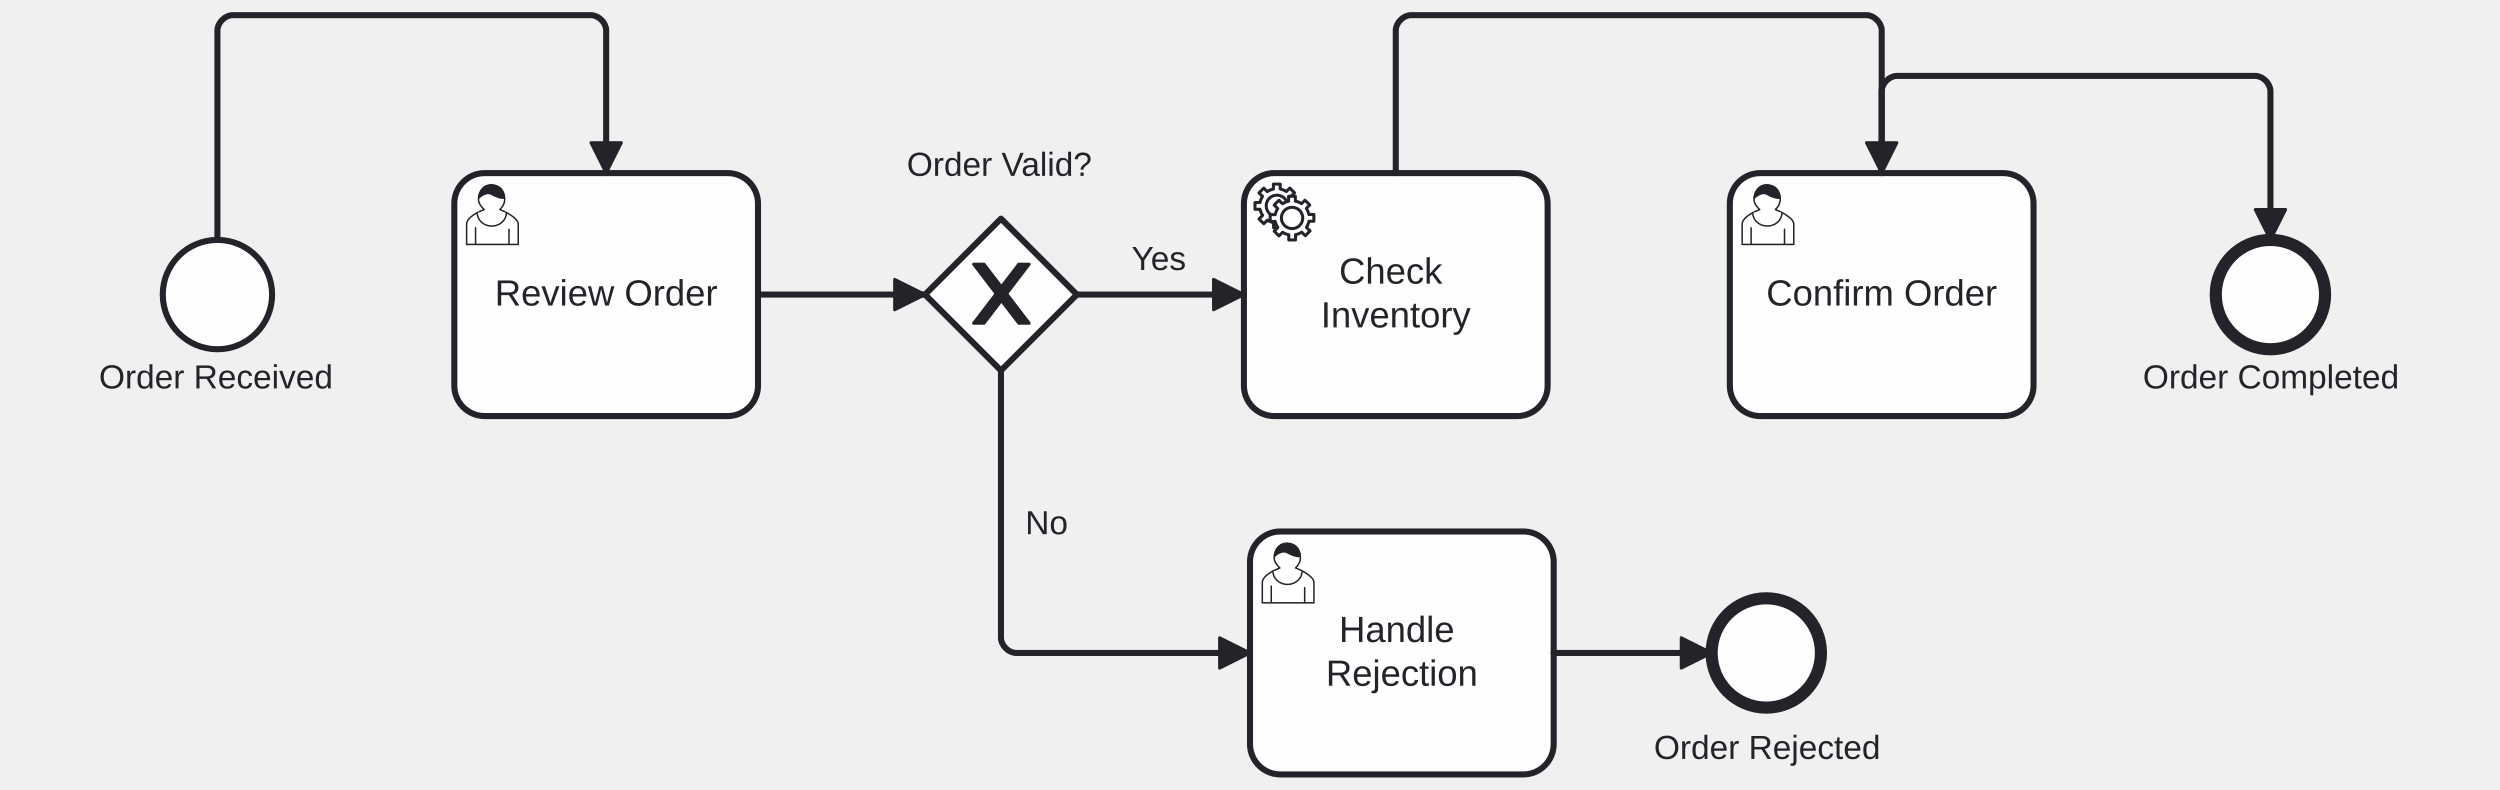
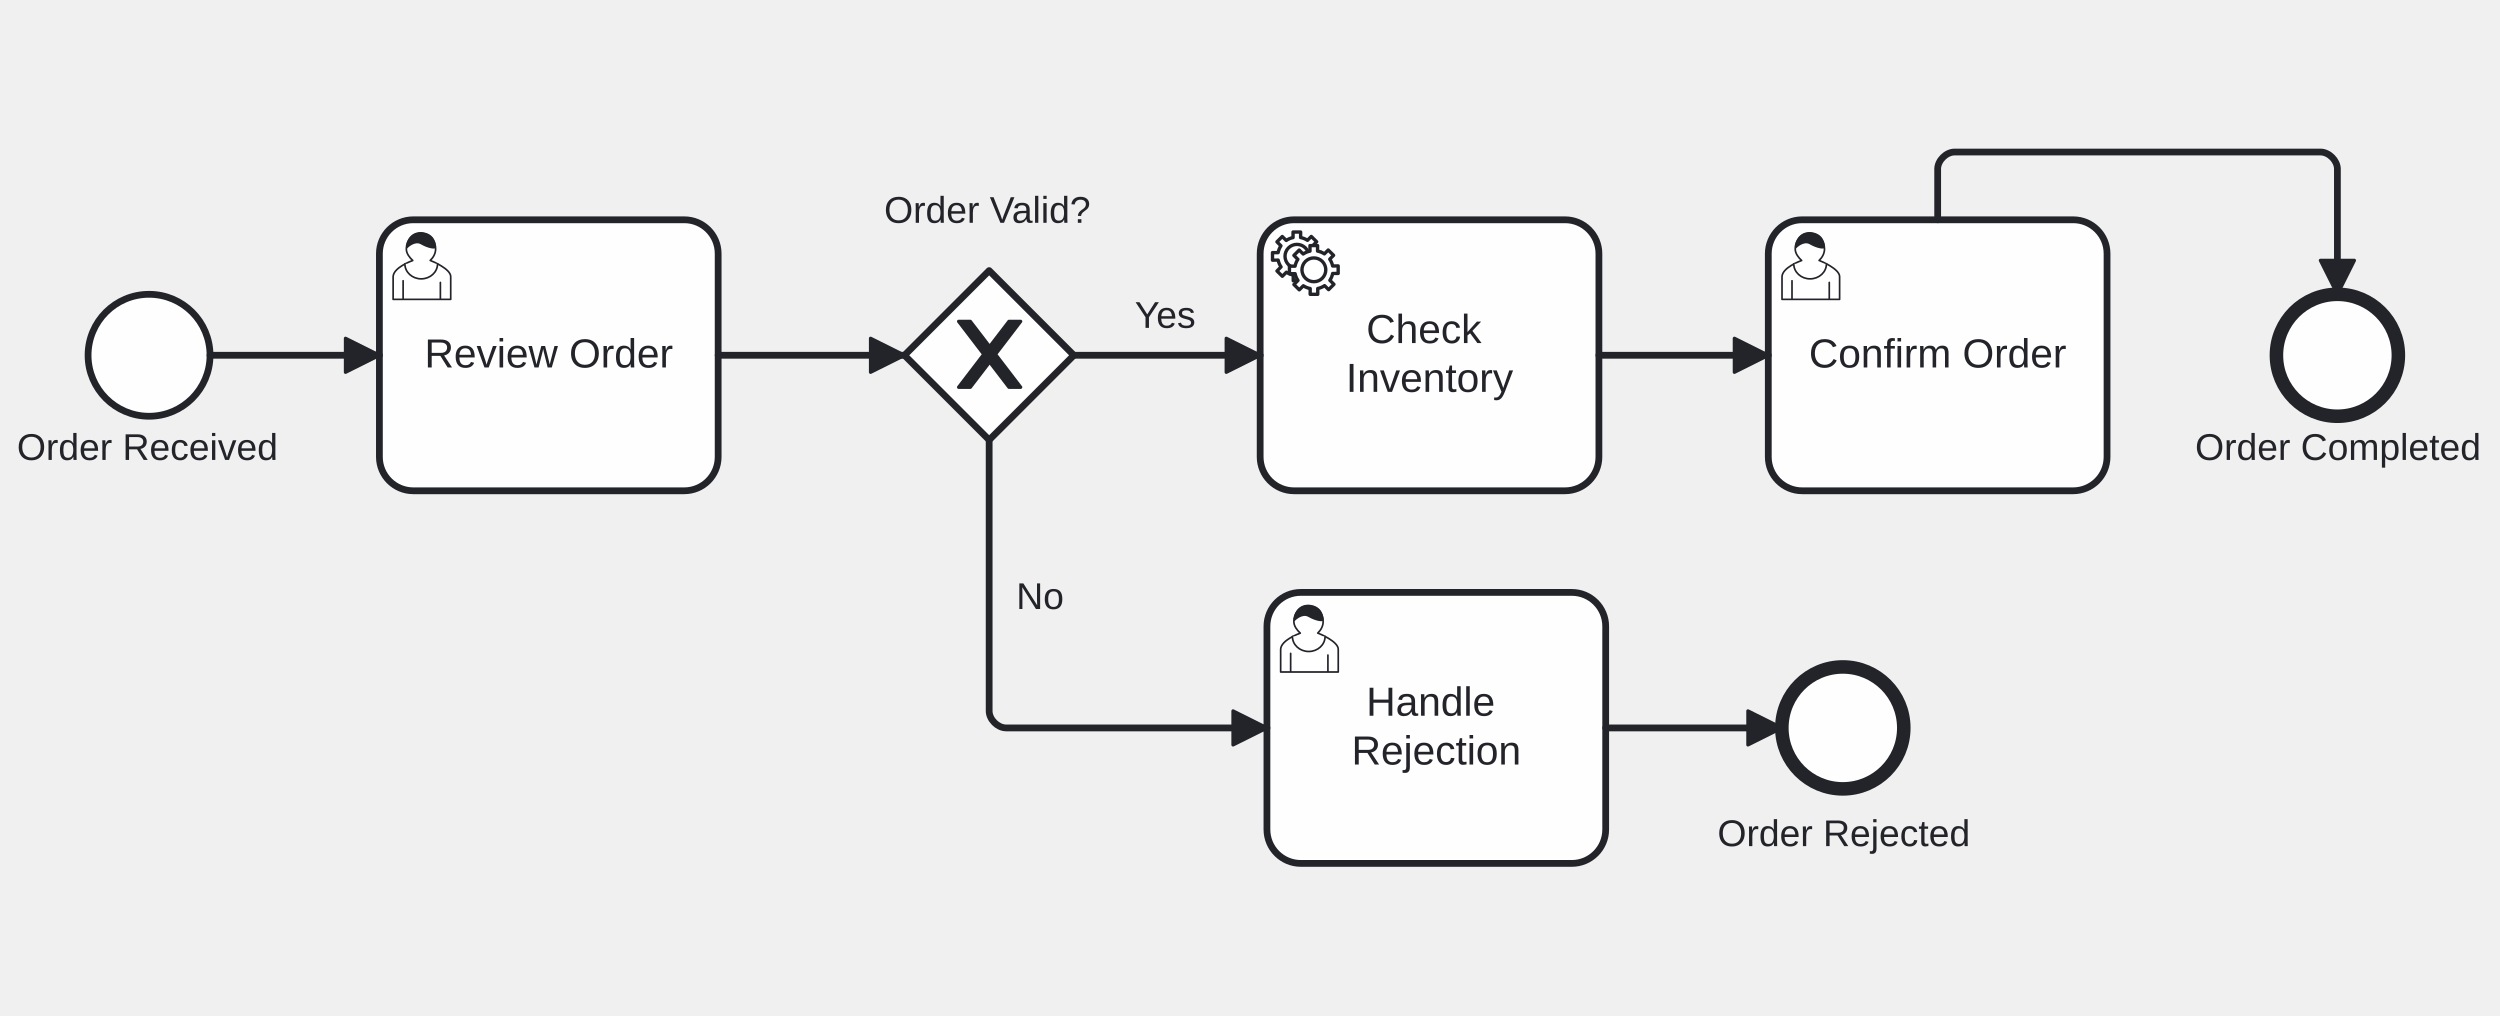
- <svg xmlns="http://www.w3.org/2000/svg" width="934" height="295" viewBox="166 35 768 260" version="1.1">
-   <g class="djs-group">
-     <g class="djs-element djs-shape" data-element-id="StartEvent_OrderReceived" style="display: block;" transform="translate(192, 114)">
+ <svg xmlns="http://www.w3.org/2000/svg" width="874" height="355" viewBox="136 135 738 220" version="1.1">
+   <g class="djs-group">
+     <g class="djs-element djs-shape" data-element-id="StartEvent_OrderReceived" style="display: block;" transform="translate(162, 182)">
      <g class="djs-visual">
        <circle cx="18" cy="18" r="18" style="stroke-linecap: round; stroke-linejoin: round; stroke: hsl(225, 10%, 15%); stroke-width: 2px; fill: white; fill-opacity: 0.95;" />
      </g>
      <rect style="fill: none; stroke-opacity: 0; stroke: white; stroke-width: 15px;" class="djs-hit djs-hit-all" x="0" y="0" width="36" height="36" />
      <circle cx="18" cy="18" r="23" style="fill: none;" class="djs-outline" />
    </g>
  </g>
  <g class="djs-group">
-     <g class="djs-element djs-shape" data-element-id="UserTask_ReviewOrder" style="display: block;" transform="translate(288, 92)">
+     <g class="djs-element djs-shape" data-element-id="UserTask_ReviewOrder" style="display: block;" transform="translate(248, 160)">
      <g class="djs-visual">
        <rect x="0" y="0" width="100" height="80" rx="10" ry="10" style="stroke-linecap: round; stroke-linejoin: round; stroke: hsl(225, 10%, 15%); stroke-width: 2px; fill: white; fill-opacity: 0.95;" />
        <text style="font-family: Arial, sans-serif; font-size: 12px; font-weight: normal; fill: hsl(225, 10%, 15%);" lineHeight="1.2" class="djs-label">
          <tspan x="13.328" y="43.6">Review Order</tspan>
        </text>
        <path style="fill: white; stroke-linecap: round; stroke-linejoin: round; stroke: hsl(225, 10%, 15%); stroke-width: 0.5px;" d="m 15,12 c 0.909,-0.845 1.594,-2.049 1.594,-3.385 0,-2.554 -1.805,-4.622 -4.357,-4.622 -2.552,0 -4.288,2.068 -4.288,4.622 0,1.348 0.974,2.562 1.896,3.405 -0.529,0.187 -5.669,2.097 -5.794,4.756 v 6.718 h 17 v -6.718 c 0,-2.298 -5.528,-4.595 -6.051,-4.776 zm -8,6 l 0,5.5 m 11,0 l 0,-5" />
        <path style="fill: white; stroke-linecap: round; stroke-linejoin: round; stroke: hsl(225, 10%, 15%); stroke-width: 0.5px;" d="m 15,12 m 2.162,1.009 c 0,2.447 -2.158,4.431 -4.821,4.431 -2.665,0 -4.822,-1.981 -4.822,-4.431 " />
        <path style="fill: hsl(225, 10%, 15%); stroke-linecap: round; stroke-linejoin: round; stroke: hsl(225, 10%, 15%); stroke-width: 0.5px;" d="m 15,12 m -6.9,-3.80 c 0,0 2.251,-2.358 4.274,-1.177 2.024,1.181 4.221,1.537 4.124,0.965 -0.098,-0.57 -0.117,-3.791 -4.191,-4.136 -3.575,0.001 -4.208,3.367 -4.207,4.348 z" />
      </g>
      <rect style="fill: none; stroke-opacity: 0; stroke: white; stroke-width: 15px;" class="djs-hit djs-hit-all" x="0" y="0" width="100" height="80" />
      <rect x="-5" y="-5" rx="14" width="110" height="90" style="fill: none;" class="djs-outline" />
    </g>
  </g>
  <g class="djs-group">
-     <g class="djs-element djs-shape" data-element-id="ServiceTask_CheckInventory" style="display: block;" transform="translate(548, 92)">
+     <g class="djs-element djs-shape" data-element-id="ServiceTask_CheckInventory" style="display: block;" transform="translate(508, 160)">
      <g class="djs-visual">
        <rect x="0" y="0" width="100" height="80" rx="10" ry="10" style="stroke-linecap: round; stroke-linejoin: round; stroke: hsl(225, 10%, 15%); stroke-width: 2px; fill: white; fill-opacity: 0.95;" />
        <text style="font-family: Arial, sans-serif; font-size: 12px; font-weight: normal; fill: hsl(225, 10%, 15%);" lineHeight="1.2" class="djs-label">
          <tspan x="31.328" y="36.4">Check </tspan>
          <tspan x="25.322" y="50.8">Inventory</tspan>
        </text>
        <circle cx="5" cy="5" r="5" style="stroke-linecap: round; stroke-linejoin: round; stroke: none; stroke-width: 2px; fill: white;" transform="translate(6, 6)" />
        <path style="fill: white; stroke-linecap: round; stroke-linejoin: round; stroke: hsl(225, 10%, 15%); stroke-width: 1px;" d="m 12,18 v -1.713 c 0.352,-0.07 0.704,-0.178 1.048,-0.321 0.344,-0.145 0.666,-0.321 0.966,-0.521 l 1.194,1.18 1.567,-1.577 -1.195,-1.18 c 0.403,-0.614 0.683,-1.299 0.825,-2.018 l 1.622,-0.01 v -2.22 l -1.637,0.01 c -0.073,-0.352 -0.178,-0.7 -0.324,-1.044 -0.145,-0.344 -0.321,-0.664 -0.523,-0.962 l 1.131,-1.136 -1.583,-1.563 -1.13,1.136 c -0.614,-0.401 -1.303,-0.681 -2.023,-0.822 l 0.009,-1.619 h -2.241 l 0.004,1.631 c -0.354,0.074 -0.705,0.18 -1.05,0.324 -0.344,0.144 -0.665,0.321 -0.964,0.52 l -1.17,-1.158 -1.567,1.579 1.168,1.157 c -0.403,0.613 -0.683,1.298 -0.825,2.017 l -1.659,0.003 v 2.222 l 1.672,-0.006 c 0.073,0.351 0.18,0.702 0.324,1.045 0.145,0.344 0.321,0.664 0.523,0.961 l -1.199,1.197 1.584,1.56 1.196,-1.193 c 0.614,0.403 1.303,0.682 2.023,0.823 l 7.19e-4,1.699 h 2.227 z m 0.221,-3.996 c -1.789,0.75 -3.858,-0.093 -4.61,-1.874 -0.752,-1.783 0.091,-3.846 1.88,-4.596 1.788,-0.749 3.857,0.093 4.609,1.874 0.752,1.782 -0.091,3.846 -1.88,4.596 z" />
        <circle cx="5" cy="5" r="5" style="stroke-linecap: round; stroke-linejoin: round; stroke: none; stroke-width: 2px; fill: white;" transform="translate(11, 10)" />
        <path style="fill: white; stroke-linecap: round; stroke-linejoin: round; stroke: hsl(225, 10%, 15%); stroke-width: 1px;" d="m 17,22 v -1.713 c 0.352,-0.07 0.704,-0.178 1.048,-0.321 0.344,-0.145 0.666,-0.321 0.966,-0.521 l 1.194,1.18 1.567,-1.577 -1.195,-1.18 c 0.403,-0.614 0.683,-1.299 0.825,-2.018 l 1.622,-0.01 v -2.22 l -1.637,0.01 c -0.073,-0.352 -0.178,-0.7 -0.324,-1.044 -0.145,-0.344 -0.321,-0.664 -0.523,-0.962 l 1.131,-1.136 -1.583,-1.563 -1.13,1.136 c -0.614,-0.401 -1.303,-0.681 -2.023,-0.822 l 0.009,-1.619 h -2.241 l 0.004,1.631 c -0.354,0.074 -0.705,0.18 -1.05,0.324 -0.344,0.144 -0.665,0.321 -0.964,0.52 l -1.17,-1.158 -1.567,1.579 1.168,1.157 c -0.403,0.613 -0.683,1.298 -0.825,2.017 l -1.659,0.003 v 2.222 l 1.672,-0.006 c 0.073,0.351 0.18,0.702 0.324,1.045 0.145,0.344 0.321,0.664 0.523,0.961 l -1.199,1.197 1.584,1.56 1.196,-1.193 c 0.614,0.403 1.303,0.682 2.023,0.823 l 7.19e-4,1.699 h 2.227 z m 0.221,-3.996 c -1.789,0.75 -3.858,-0.093 -4.61,-1.874 -0.752,-1.783 0.091,-3.846 1.88,-4.596 1.788,-0.749 3.857,0.093 4.609,1.874 0.752,1.782 -0.091,3.846 -1.88,4.596 z" />
      </g>
      <rect style="fill: none; stroke-opacity: 0; stroke: white; stroke-width: 15px;" class="djs-hit djs-hit-all" x="0" y="0" width="100" height="80" />
      <rect x="-5" y="-5" rx="14" width="110" height="90" style="fill: none;" class="djs-outline" />
    </g>
  </g>
  <g class="djs-group">
-     <g class="djs-element djs-shape" data-element-id="UserTask_ConfirmOrder" style="display: block;" transform="translate(708, 92)">
+     <g class="djs-element djs-shape" data-element-id="UserTask_ConfirmOrder" style="display: block;" transform="translate(658, 160)">
      <g class="djs-visual">
        <rect x="0" y="0" width="100" height="80" rx="10" ry="10" style="stroke-linecap: round; stroke-linejoin: round; stroke: hsl(225, 10%, 15%); stroke-width: 2px; fill: white; fill-opacity: 0.95;" />
        <text style="font-family: Arial, sans-serif; font-size: 12px; font-weight: normal; fill: hsl(225, 10%, 15%);" lineHeight="1.2" class="djs-label">
          <tspan x="11.996" y="43.6">Confirm Order</tspan>
        </text>
        <path style="fill: white; stroke-linecap: round; stroke-linejoin: round; stroke: hsl(225, 10%, 15%); stroke-width: 0.5px;" d="m 15,12 c 0.909,-0.845 1.594,-2.049 1.594,-3.385 0,-2.554 -1.805,-4.622 -4.357,-4.622 -2.552,0 -4.288,2.068 -4.288,4.622 0,1.348 0.974,2.562 1.896,3.405 -0.529,0.187 -5.669,2.097 -5.794,4.756 v 6.718 h 17 v -6.718 c 0,-2.298 -5.528,-4.595 -6.051,-4.776 zm -8,6 l 0,5.5 m 11,0 l 0,-5" />
        <path style="fill: white; stroke-linecap: round; stroke-linejoin: round; stroke: hsl(225, 10%, 15%); stroke-width: 0.5px;" d="m 15,12 m 2.162,1.009 c 0,2.447 -2.158,4.431 -4.821,4.431 -2.665,0 -4.822,-1.981 -4.822,-4.431 " />
        <path style="fill: hsl(225, 10%, 15%); stroke-linecap: round; stroke-linejoin: round; stroke: hsl(225, 10%, 15%); stroke-width: 0.5px;" d="m 15,12 m -6.9,-3.80 c 0,0 2.251,-2.358 4.274,-1.177 2.024,1.181 4.221,1.537 4.124,0.965 -0.098,-0.57 -0.117,-3.791 -4.191,-4.136 -3.575,0.001 -4.208,3.367 -4.207,4.348 z" />
      </g>
      <rect style="fill: none; stroke-opacity: 0; stroke: white; stroke-width: 15px;" class="djs-hit djs-hit-all" x="0" y="0" width="100" height="80" />
      <rect x="-5" y="-5" rx="14" width="110" height="90" style="fill: none;" class="djs-outline" />
    </g>
  </g>
  <g class="djs-group">
-     <g class="djs-element djs-shape" data-element-id="EndEvent_OrderCompleted" style="display: block;" transform="translate(868, 114)">
+     <g class="djs-element djs-shape" data-element-id="EndEvent_OrderCompleted" style="display: block;" transform="translate(808, 182)">
      <g class="djs-visual">
        <circle cx="18" cy="18" r="18" style="stroke-linecap: round; stroke-linejoin: round; stroke: hsl(225, 10%, 15%); stroke-width: 4px; fill: white; fill-opacity: 0.95;" />
      </g>
      <rect style="fill: none; stroke-opacity: 0; stroke: white; stroke-width: 15px;" class="djs-hit djs-hit-all" x="0" y="0" width="36" height="36" />
      <circle cx="18" cy="18" r="24" style="fill: none;" class="djs-outline" />
    </g>
  </g>
  <g class="djs-group">
-     <g class="djs-element djs-shape" data-element-id="Gateway_OrderValid" style="display: block;" transform="translate(443, 107)">
+     <g class="djs-element djs-shape" data-element-id="Gateway_OrderValid" style="display: block;" transform="translate(403, 175)">
      <g class="djs-visual">
        <polygon style="stroke-linecap: round; stroke-linejoin: round; stroke: hsl(225, 10%, 15%); stroke-width: 2px; fill: white; fill-opacity: 0.95;" points="25,0 50,25 25,50 0,25" />
        <path style="fill: hsl(225, 10%, 15%); stroke-linecap: round; stroke-linejoin: round; stroke: hsl(225, 10%, 15%); stroke-width: 1px;" d="m 16,15 7.429,9.714 -7.429,9.714 3.429,0 5.714,-7.464 5.714,7.464 3.429,0 -7.429,-9.714 7.429,-9.714 -3.429,0 -5.714,7.464 -5.714,-7.464 -3.429,0 z" />
      </g>
      <rect style="fill: none; stroke-opacity: 0; stroke: white; stroke-width: 15px;" class="djs-hit djs-hit-all" x="0" y="0" width="50" height="50" />
      <rect style="transform-box: fill-box; transform: rotate(45deg); transform-origin: center; fill: none;" x="2" y="2" rx="4" width="46" height="46" class="djs-outline" />
    </g>
  </g>
  <g class="djs-group">
-     <g class="djs-element djs-shape" data-element-id="UserTask_HandleRejection" style="display: block;" transform="translate(550, 210)">
+     <g class="djs-element djs-shape" data-element-id="UserTask_HandleRejection" style="display: block;" transform="translate(510, 270)">
      <g class="djs-visual">
        <rect x="0" y="0" width="100" height="80" rx="10" ry="10" style="stroke-linecap: round; stroke-linejoin: round; stroke: hsl(225, 10%, 15%); stroke-width: 2px; fill: white; fill-opacity: 0.95;" />
        <text style="font-family: Arial, sans-serif; font-size: 12px; font-weight: normal; fill: hsl(225, 10%, 15%);" lineHeight="1.2" class="djs-label">
          <tspan x="29.324" y="36.4">Handle </tspan>
          <tspan x="24.992" y="50.8">Rejection</tspan>
        </text>
        <path style="fill: white; stroke-linecap: round; stroke-linejoin: round; stroke: hsl(225, 10%, 15%); stroke-width: 0.5px;" d="m 15,12 c 0.909,-0.845 1.594,-2.049 1.594,-3.385 0,-2.554 -1.805,-4.622 -4.357,-4.622 -2.552,0 -4.288,2.068 -4.288,4.622 0,1.348 0.974,2.562 1.896,3.405 -0.529,0.187 -5.669,2.097 -5.794,4.756 v 6.718 h 17 v -6.718 c 0,-2.298 -5.528,-4.595 -6.051,-4.776 zm -8,6 l 0,5.5 m 11,0 l 0,-5" />
        <path style="fill: white; stroke-linecap: round; stroke-linejoin: round; stroke: hsl(225, 10%, 15%); stroke-width: 0.5px;" d="m 15,12 m 2.162,1.009 c 0,2.447 -2.158,4.431 -4.821,4.431 -2.665,0 -4.822,-1.981 -4.822,-4.431 " />
        <path style="fill: hsl(225, 10%, 15%); stroke-linecap: round; stroke-linejoin: round; stroke: hsl(225, 10%, 15%); stroke-width: 0.5px;" d="m 15,12 m -6.9,-3.80 c 0,0 2.251,-2.358 4.274,-1.177 2.024,1.181 4.221,1.537 4.124,0.965 -0.098,-0.57 -0.117,-3.791 -4.191,-4.136 -3.575,0.001 -4.208,3.367 -4.207,4.348 z" />
      </g>
      <rect style="fill: none; stroke-opacity: 0; stroke: white; stroke-width: 15px;" class="djs-hit djs-hit-all" x="0" y="0" width="100" height="80" />
      <rect x="-5" y="-5" rx="14" width="110" height="90" style="fill: none;" class="djs-outline" />
    </g>
  </g>
  <g class="djs-group">
-     <g class="djs-element djs-shape selected" data-element-id="EndEvent_OrderRejected" style="display: block;" transform="translate(702, 232)">
+     <g class="djs-element djs-shape selected" data-element-id="EndEvent_OrderRejected" style="display: block;" transform="translate(662, 292)">
      <g class="djs-visual">
        <circle cx="18" cy="18" r="18" style="stroke-linecap: round; stroke-linejoin: round; stroke: hsl(225, 10%, 15%); stroke-width: 4px; fill: white; fill-opacity: 0.95;" />
      </g>
      <rect style="fill: none; stroke-opacity: 0; stroke: white; stroke-width: 15px;" class="djs-hit djs-hit-all" x="0" y="0" width="36" height="36" />
      <circle cx="18" cy="18" r="24" style="fill: none;" class="djs-outline" />
    </g>
  </g>
  <g class="djs-group">
-     <g class="djs-element djs-connection" data-element-id="Flow_1vkpdml" style="display: block;">
-       <g class="djs-visual">
-         <defs>
-           <marker id="marker-47fjvlohaj1torn2qpuqodkip" viewBox="0 0 20 20" refX="11" refY="10" markerWidth="10" markerHeight="10" orient="auto">
-             <path d="M 1 5 L 11 10 L 1 15 Z" style="stroke-linecap: round; stroke-linejoin: round; stroke: hsl(225, 10%, 15%); stroke-width: 1px; fill: hsl(225, 10%, 15%);" />
-           </marker>
-         </defs>
-         <path style="fill: none; stroke-linecap: round; stroke-linejoin: round; stroke: hsl(225, 10%, 15%); stroke-width: 2px; marker-end: url(#marker-47fjvlohaj1torn2qpuqodkip);" data-corner-radius="5" d="M210,114L210,45C210,42.5,212.5,40,215,40L333,40C335.5,40,338,42.5,338,45L338,92" />
-       </g>
-       <path d="M210,114L210,40L338,40L338,92" style="fill: none; stroke-opacity: 0; stroke: white; stroke-width: 15px;" class="djs-hit djs-hit-stroke" />
-       <rect x="205" y="35" rx="4" width="138" height="84" style="fill: none;" class="djs-outline" />
-     </g>
-   </g>
-   <g class="djs-group">
-     <g class="djs-element djs-shape" data-element-id="StartEvent_OrderReceived_label" style="display: block;" transform="translate(171, 153)">
+     <g class="djs-element djs-connection" data-element-id="Flow_07jcbg5" style="display: block;">
+       <g class="djs-visual">
+         <defs>
+           <marker id="marker-b7llmhobasptdhhr6eokhzxt0" viewBox="0 0 20 20" refX="11" refY="10" markerWidth="10" markerHeight="10" orient="auto">
+             <path d="M 1 5 L 11 10 L 1 15 Z" style="stroke-linecap: round; stroke-linejoin: round; stroke: hsl(225, 10%, 15%); stroke-width: 1px; fill: hsl(225, 10%, 15%);" />
+           </marker>
+         </defs>
+         <path style="fill: none; stroke-linecap: round; stroke-linejoin: round; stroke: hsl(225, 10%, 15%); stroke-width: 2px; marker-end: url(#marker-b7llmhobasptdhhr6eokhzxt0);" data-corner-radius="5" d="M198,200L248,200" />
+       </g>
+       <path d="M198,200L248,200" style="fill: none; stroke-opacity: 0; stroke: white; stroke-width: 15px;" class="djs-hit djs-hit-stroke" />
+       <rect x="193" y="195" rx="4" width="60" height="10" style="fill: none;" class="djs-outline" />
+     </g>
+   </g>
+   <g class="djs-group">
+     <g class="djs-element djs-shape" data-element-id="StartEvent_OrderReceived_label" style="display: block;" transform="translate(141, 221)">
      <g class="djs-visual">
        <text style="font-family: Arial, sans-serif; font-size: 11px; font-weight: normal; fill: hsl(225, 10%, 15%);" lineHeight="1.2" class="djs-label">
          <tspan x="0" y="9.9">Order Received</tspan>
        </text>
      </g>
      <rect style="fill: none; stroke-opacity: 0; stroke: white; stroke-width: 15px;" class="djs-hit djs-hit-all" x="0" y="0" width="78" height="14" />
      <rect x="-5" y="-5" rx="4" width="88" height="24" style="fill: none;" class="djs-outline" />
    </g>
  </g>
  <g class="djs-group">
-     <g class="djs-element djs-shape" data-element-id="EndEvent_OrderCompleted_label" style="display: block;" transform="translate(844, 153)">
+     <g class="djs-element djs-shape" data-element-id="EndEvent_OrderCompleted_label" style="display: block;" transform="translate(784, 221)">
      <g class="djs-visual">
        <text style="font-family: Arial, sans-serif; font-size: 11px; font-weight: normal; fill: hsl(225, 10%, 15%);" lineHeight="1.2" class="djs-label">
          <tspan x="0" y="9.9">Order Completed</tspan>
        </text>
      </g>
      <rect style="fill: none; stroke-opacity: 0; stroke: white; stroke-width: 15px;" class="djs-hit djs-hit-all" x="0" y="0" width="85" height="14" />
      <rect x="-5" y="-5" rx="4" width="95" height="24" style="fill: none;" class="djs-outline" />
    </g>
  </g>
  <g class="djs-group">
-     <g class="djs-element djs-connection" data-element-id="Flow_1ygy4tj" style="display: block;">
-       <g class="djs-visual">
-         <defs>
-           <marker id="marker-6nsfpz286zdz5ykiqxtmwzp7w" viewBox="0 0 20 20" refX="11" refY="10" markerWidth="10" markerHeight="10" orient="auto">
-             <path d="M 1 5 L 11 10 L 1 15 Z" style="stroke-linecap: round; stroke-linejoin: round; stroke: hsl(225, 10%, 15%); stroke-width: 1px; fill: hsl(225, 10%, 15%);" />
-           </marker>
-         </defs>
-         <path style="fill: none; stroke-linecap: round; stroke-linejoin: round; stroke: hsl(225, 10%, 15%); stroke-width: 2px; marker-end: url(#marker-6nsfpz286zdz5ykiqxtmwzp7w);" data-corner-radius="5" d="M598,92L598,45C598,42.5,600.5,40,603,40L753,40C755.5,40,758,42.5,758,45L758,92" />
-       </g>
-       <path d="M598,92L598,40L758,40L758,92" style="fill: none; stroke-opacity: 0; stroke: white; stroke-width: 15px;" class="djs-hit djs-hit-stroke" />
-       <rect x="593" y="35" rx="4" width="170" height="62" style="fill: none;" class="djs-outline" />
-     </g>
-   </g>
-   <g class="djs-group">
-     <g class="djs-element djs-connection" data-element-id="Flow_1631jya" style="display: block;">
-       <g class="djs-visual">
-         <defs>
-           <marker id="marker-egh3e8gu12ckeqmuxat61l3o3" viewBox="0 0 20 20" refX="11" refY="10" markerWidth="10" markerHeight="10" orient="auto">
-             <path d="M 1 5 L 11 10 L 1 15 Z" style="stroke-linecap: round; stroke-linejoin: round; stroke: hsl(225, 10%, 15%); stroke-width: 1px; fill: hsl(225, 10%, 15%);" />
-           </marker>
-         </defs>
-         <path style="fill: none; stroke-linecap: round; stroke-linejoin: round; stroke: hsl(225, 10%, 15%); stroke-width: 2px; marker-end: url(#marker-egh3e8gu12ckeqmuxat61l3o3);" data-corner-radius="5" d="M758,92L758,65C758,62.5,760.5,60,763,60L881,60C883.5,60,886,62.5,886,65L886,114" />
-       </g>
-       <path d="M758,92L758,60L886,60L886,114" style="fill: none; stroke-opacity: 0; stroke: white; stroke-width: 15px;" class="djs-hit djs-hit-stroke" />
-       <rect x="753" y="55" rx="4" width="138" height="64" style="fill: none;" class="djs-outline" />
+     <g class="djs-element djs-connection" data-element-id="Flow_0b8jow8" style="display: block;">
+       <g class="djs-visual">
+         <defs>
+           <marker id="marker-9lud2qbb9mhbpn5kt5r79w4m5" viewBox="0 0 20 20" refX="11" refY="10" markerWidth="10" markerHeight="10" orient="auto">
+             <path d="M 1 5 L 11 10 L 1 15 Z" style="stroke-linecap: round; stroke-linejoin: round; stroke: hsl(225, 10%, 15%); stroke-width: 1px; fill: hsl(225, 10%, 15%);" />
+           </marker>
+         </defs>
+         <path style="fill: none; stroke-linecap: round; stroke-linejoin: round; stroke: hsl(225, 10%, 15%); stroke-width: 2px; marker-end: url(#marker-9lud2qbb9mhbpn5kt5r79w4m5);" data-corner-radius="5" d="M608,200L658,200" />
+       </g>
+       <path d="M608,200L658,200" style="fill: none; stroke-opacity: 0; stroke: white; stroke-width: 15px;" class="djs-hit djs-hit-stroke" />
+       <rect x="603" y="195" rx="4" width="60" height="10" style="fill: none;" class="djs-outline" />
+     </g>
+   </g>
+   <g class="djs-group">
+     <g class="djs-element djs-connection" data-element-id="Flow_13p5b6j" style="display: block;">
+       <g class="djs-visual">
+         <defs>
+           <marker id="marker-a75ek6yxsaq13n5r79cyw3ebv" viewBox="0 0 20 20" refX="11" refY="10" markerWidth="10" markerHeight="10" orient="auto">
+             <path d="M 1 5 L 11 10 L 1 15 Z" style="stroke-linecap: round; stroke-linejoin: round; stroke: hsl(225, 10%, 15%); stroke-width: 1px; fill: hsl(225, 10%, 15%);" />
+           </marker>
+         </defs>
+         <path style="fill: none; stroke-linecap: round; stroke-linejoin: round; stroke: hsl(225, 10%, 15%); stroke-width: 2px; marker-end: url(#marker-a75ek6yxsaq13n5r79cyw3ebv);" data-corner-radius="5" d="M708,160L708,145C708,142.5,710.5,140,713,140L821,140C823.5,140,826,142.5,826,145L826,182" />
+       </g>
+       <path d="M708,160L708,140L826,140L826,182" style="fill: none; stroke-opacity: 0; stroke: white; stroke-width: 15px;" class="djs-hit djs-hit-stroke" />
+       <rect x="703" y="135" rx="4" width="128" height="52" style="fill: none;" class="djs-outline" />
    </g>
  </g>
  <g class="djs-group">
    <g class="djs-element djs-connection" data-element-id="Flow_ReviewOrder_to_OrderValid" style="display: block;">
      <g class="djs-visual">
        <defs>
-           <marker id="marker-etxtwoi2807urxnzz8fm22zul" viewBox="0 0 20 20" refX="11" refY="10" markerWidth="10" markerHeight="10" orient="auto">
-             <path d="M 1 5 L 11 10 L 1 15 Z" style="stroke-linecap: round; stroke-linejoin: round; stroke: hsl(225, 10%, 15%); stroke-width: 1px; fill: hsl(225, 10%, 15%);" />
-           </marker>
-         </defs>
-         <path style="fill: none; stroke-linecap: round; stroke-linejoin: round; stroke: hsl(225, 10%, 15%); stroke-width: 2px; marker-end: url(#marker-etxtwoi2807urxnzz8fm22zul);" data-corner-radius="5" d="M388,132L443,132" />
-       </g>
-       <path d="M388,132L443,132" style="fill: none; stroke-opacity: 0; stroke: white; stroke-width: 15px;" class="djs-hit djs-hit-stroke" />
-       <rect x="383" y="127" rx="4" width="65" height="10" style="fill: none;" class="djs-outline" />
+           <marker id="marker-4sc5jmwd8podwlt0oh72b5evm" viewBox="0 0 20 20" refX="11" refY="10" markerWidth="10" markerHeight="10" orient="auto">
+             <path d="M 1 5 L 11 10 L 1 15 Z" style="stroke-linecap: round; stroke-linejoin: round; stroke: hsl(225, 10%, 15%); stroke-width: 1px; fill: hsl(225, 10%, 15%);" />
+           </marker>
+         </defs>
+         <path style="fill: none; stroke-linecap: round; stroke-linejoin: round; stroke: hsl(225, 10%, 15%); stroke-width: 2px; marker-end: url(#marker-4sc5jmwd8podwlt0oh72b5evm);" data-corner-radius="5" d="M348,200L403,200" />
+       </g>
+       <path d="M348,200L403,200" style="fill: none; stroke-opacity: 0; stroke: white; stroke-width: 15px;" class="djs-hit djs-hit-stroke" />
+       <rect x="343" y="195" rx="4" width="65" height="10" style="fill: none;" class="djs-outline" />
    </g>
  </g>
  <g class="djs-group">
    <g class="djs-element djs-connection" data-element-id="Flow_OrderValid_to_CheckInventory" style="display: block;">
      <g class="djs-visual">
        <defs>
-           <marker id="marker-7vi1g7ykzvkic4r5ws9ankd88" viewBox="0 0 20 20" refX="11" refY="10" markerWidth="10" markerHeight="10" orient="auto">
-             <path d="M 1 5 L 11 10 L 1 15 Z" style="stroke-linecap: round; stroke-linejoin: round; stroke: hsl(225, 10%, 15%); stroke-width: 1px; fill: hsl(225, 10%, 15%);" />
-           </marker>
-         </defs>
-         <path style="fill: none; stroke-linecap: round; stroke-linejoin: round; stroke: hsl(225, 10%, 15%); stroke-width: 2px; marker-end: url(#marker-7vi1g7ykzvkic4r5ws9ankd88);" data-corner-radius="5" d="M493,132L548,132" />
-       </g>
-       <path d="M493,132L548,132" style="fill: none; stroke-opacity: 0; stroke: white; stroke-width: 15px;" class="djs-hit djs-hit-stroke" />
-       <rect x="488" y="127" rx="4" width="65" height="10" style="fill: none;" class="djs-outline" />
-     </g>
-   </g>
-   <g class="djs-group">
-     <g class="djs-element djs-shape" data-element-id="Gateway_OrderValid_label" style="display: block;" transform="translate(437, 83)">
+           <marker id="marker-c6whm4m56icatbvhpg4qfsup0" viewBox="0 0 20 20" refX="11" refY="10" markerWidth="10" markerHeight="10" orient="auto">
+             <path d="M 1 5 L 11 10 L 1 15 Z" style="stroke-linecap: round; stroke-linejoin: round; stroke: hsl(225, 10%, 15%); stroke-width: 1px; fill: hsl(225, 10%, 15%);" />
+           </marker>
+         </defs>
+         <path style="fill: none; stroke-linecap: round; stroke-linejoin: round; stroke: hsl(225, 10%, 15%); stroke-width: 2px; marker-end: url(#marker-c6whm4m56icatbvhpg4qfsup0);" data-corner-radius="5" d="M453,200L508,200" />
+       </g>
+       <path d="M453,200L508,200" style="fill: none; stroke-opacity: 0; stroke: white; stroke-width: 15px;" class="djs-hit djs-hit-stroke" />
+       <rect x="448" y="195" rx="4" width="65" height="10" style="fill: none;" class="djs-outline" />
+     </g>
+   </g>
+   <g class="djs-group">
+     <g class="djs-element djs-shape" data-element-id="Gateway_OrderValid_label" style="display: block;" transform="translate(397, 151)">
      <g class="djs-visual">
        <text style="font-family: Arial, sans-serif; font-size: 11px; font-weight: normal; fill: hsl(225, 10%, 15%);" lineHeight="1.2" class="djs-label">
          <tspan x="0" y="9.9">Order Valid?</tspan>
        </text>
      </g>
      <rect style="fill: none; stroke-opacity: 0; stroke: white; stroke-width: 15px;" class="djs-hit djs-hit-all" x="0" y="0" width="62" height="14" />
      <rect x="-5" y="-5" rx="4" width="72" height="24" style="fill: none;" class="djs-outline" />
    </g>
  </g>
  <g class="djs-group">
-     <g class="djs-element djs-shape" data-element-id="EndEvent_OrderRejected_label" style="display: block;" transform="translate(683, 275)">
+     <g class="djs-element djs-shape" data-element-id="EndEvent_OrderRejected_label" style="display: block;" transform="translate(643, 335)">
      <g class="djs-visual">
        <text style="font-family: Arial, sans-serif; font-size: 11px; font-weight: normal; fill: hsl(225, 10%, 15%);" lineHeight="1.2" class="djs-label">
          <tspan x="0" y="9.9">Order Rejected</tspan>
        </text>
      </g>
      <rect style="fill: none; stroke-opacity: 0; stroke: white; stroke-width: 15px;" class="djs-hit djs-hit-all" x="0" y="0" width="75" height="14" />
      <rect x="-5" y="-5" rx="4" width="85" height="24" style="fill: none;" class="djs-outline" />
    </g>
  </g>
  <g class="djs-group">
    <g class="djs-element djs-connection" data-element-id="Flow_No" style="display: block;">
      <g class="djs-visual">
        <defs>
-           <marker id="marker-buey8fl3uwy3hroscudgmw52w" viewBox="0 0 20 20" refX="11" refY="10" markerWidth="10" markerHeight="10" orient="auto">
-             <path d="M 1 5 L 11 10 L 1 15 Z" style="stroke-linecap: round; stroke-linejoin: round; stroke: hsl(225, 10%, 15%); stroke-width: 1px; fill: hsl(225, 10%, 15%);" />
-           </marker>
-         </defs>
-         <path style="fill: none; stroke-linecap: round; stroke-linejoin: round; stroke: hsl(225, 10%, 15%); stroke-width: 2px; marker-end: url(#marker-buey8fl3uwy3hroscudgmw52w);" data-corner-radius="5" d="M468,157L468,245C468,247.5,470.5,250,473,250L550,250" />
-       </g>
-       <path d="M468,157L468,250L550,250" style="fill: none; stroke-opacity: 0; stroke: white; stroke-width: 15px;" class="djs-hit djs-hit-stroke" />
-       <rect x="463" y="152" rx="4" width="92" height="103" style="fill: none;" class="djs-outline" />
-     </g>
-   </g>
-   <g class="djs-group">
-     <g class="djs-element djs-shape" data-element-id="Flow_No_label" style="display: block;" transform="translate(476, 201)">
+           <marker id="marker-55g5m0l2pu7gb33u4om1rj4sa" viewBox="0 0 20 20" refX="11" refY="10" markerWidth="10" markerHeight="10" orient="auto">
+             <path d="M 1 5 L 11 10 L 1 15 Z" style="stroke-linecap: round; stroke-linejoin: round; stroke: hsl(225, 10%, 15%); stroke-width: 1px; fill: hsl(225, 10%, 15%);" />
+           </marker>
+         </defs>
+         <path style="fill: none; stroke-linecap: round; stroke-linejoin: round; stroke: hsl(225, 10%, 15%); stroke-width: 2px; marker-end: url(#marker-55g5m0l2pu7gb33u4om1rj4sa);" data-corner-radius="5" d="M428,225L428,305C428,307.5,430.5,310,433,310L510,310" />
+       </g>
+       <path d="M428,225L428,310L510,310" style="fill: none; stroke-opacity: 0; stroke: white; stroke-width: 15px;" class="djs-hit djs-hit-stroke" />
+       <rect x="423" y="220" rx="4" width="92" height="95" style="fill: none;" class="djs-outline" />
+     </g>
+   </g>
+   <g class="djs-group">
+     <g class="djs-element djs-shape" data-element-id="Flow_No_label" style="display: block;" transform="translate(436, 265)">
      <g class="djs-visual">
        <text style="font-family: Arial, sans-serif; font-size: 11px; font-weight: normal; fill: hsl(225, 10%, 15%);" lineHeight="1.2" class="djs-label">
          <tspan x="0" y="9.9">No</tspan>
        </text>
      </g>
      <rect style="fill: none; stroke-opacity: 0; stroke: white; stroke-width: 15px;" class="djs-hit djs-hit-all" x="0" y="0" width="15" height="14" />
      <rect x="-5" y="-5" rx="4" width="25" height="24" style="fill: none;" class="djs-outline" />
    </g>
  </g>
  <g class="djs-group">
    <g class="djs-element djs-connection" data-element-id="Flow_HandleRejection_to_OrderRejected" style="display: block;">
      <g class="djs-visual">
        <defs>
-           <marker id="marker-2wy290xfbdt6wjed5sybfn07a" viewBox="0 0 20 20" refX="11" refY="10" markerWidth="10" markerHeight="10" orient="auto">
-             <path d="M 1 5 L 11 10 L 1 15 Z" style="stroke-linecap: round; stroke-linejoin: round; stroke: hsl(225, 10%, 15%); stroke-width: 1px; fill: hsl(225, 10%, 15%);" />
-           </marker>
-         </defs>
-         <path style="fill: none; stroke-linecap: round; stroke-linejoin: round; stroke: hsl(225, 10%, 15%); stroke-width: 2px; marker-end: url(#marker-2wy290xfbdt6wjed5sybfn07a);" data-corner-radius="5" d="M650,250L702,250" />
-       </g>
-       <path d="M650,250L702,250" style="fill: none; stroke-opacity: 0; stroke: white; stroke-width: 15px;" class="djs-hit djs-hit-stroke" />
-       <rect x="645" y="245" rx="4" width="62" height="10" style="fill: none;" class="djs-outline" />
-     </g>
-   </g>
-   <g class="djs-group">
-     <g class="djs-element djs-shape" data-element-id="Flow_OrderValid_to_CheckInventory_label" style="display: block;" transform="translate(511, 114)">
+           <marker id="marker-46iy7izmhsxrvj3hbfkebe0zv" viewBox="0 0 20 20" refX="11" refY="10" markerWidth="10" markerHeight="10" orient="auto">
+             <path d="M 1 5 L 11 10 L 1 15 Z" style="stroke-linecap: round; stroke-linejoin: round; stroke: hsl(225, 10%, 15%); stroke-width: 1px; fill: hsl(225, 10%, 15%);" />
+           </marker>
+         </defs>
+         <path style="fill: none; stroke-linecap: round; stroke-linejoin: round; stroke: hsl(225, 10%, 15%); stroke-width: 2px; marker-end: url(#marker-46iy7izmhsxrvj3hbfkebe0zv);" data-corner-radius="5" d="M610,310L662,310" />
+       </g>
+       <path d="M610,310L662,310" style="fill: none; stroke-opacity: 0; stroke: white; stroke-width: 15px;" class="djs-hit djs-hit-stroke" />
+       <rect x="605" y="305" rx="4" width="62" height="10" style="fill: none;" class="djs-outline" />
+     </g>
+   </g>
+   <g class="djs-group">
+     <g class="djs-element djs-shape" data-element-id="Flow_OrderValid_to_CheckInventory_label" style="display: block;" transform="translate(471, 182)">
      <g class="djs-visual">
        <text style="font-family: Arial, sans-serif; font-size: 11px; font-weight: normal; fill: hsl(225, 10%, 15%);" lineHeight="1.2" class="djs-label">
          <tspan x="0" y="9.9">Yes</tspan>
        </text>
      </g>
      <rect style="fill: none; stroke-opacity: 0; stroke: white; stroke-width: 15px;" class="djs-hit djs-hit-all" x="0" y="0" width="19" height="14" />
      <rect x="-5" y="-5" rx="4" width="29" height="24" style="fill: none;" class="djs-outline" />
    </g>
  </g>
</svg>
